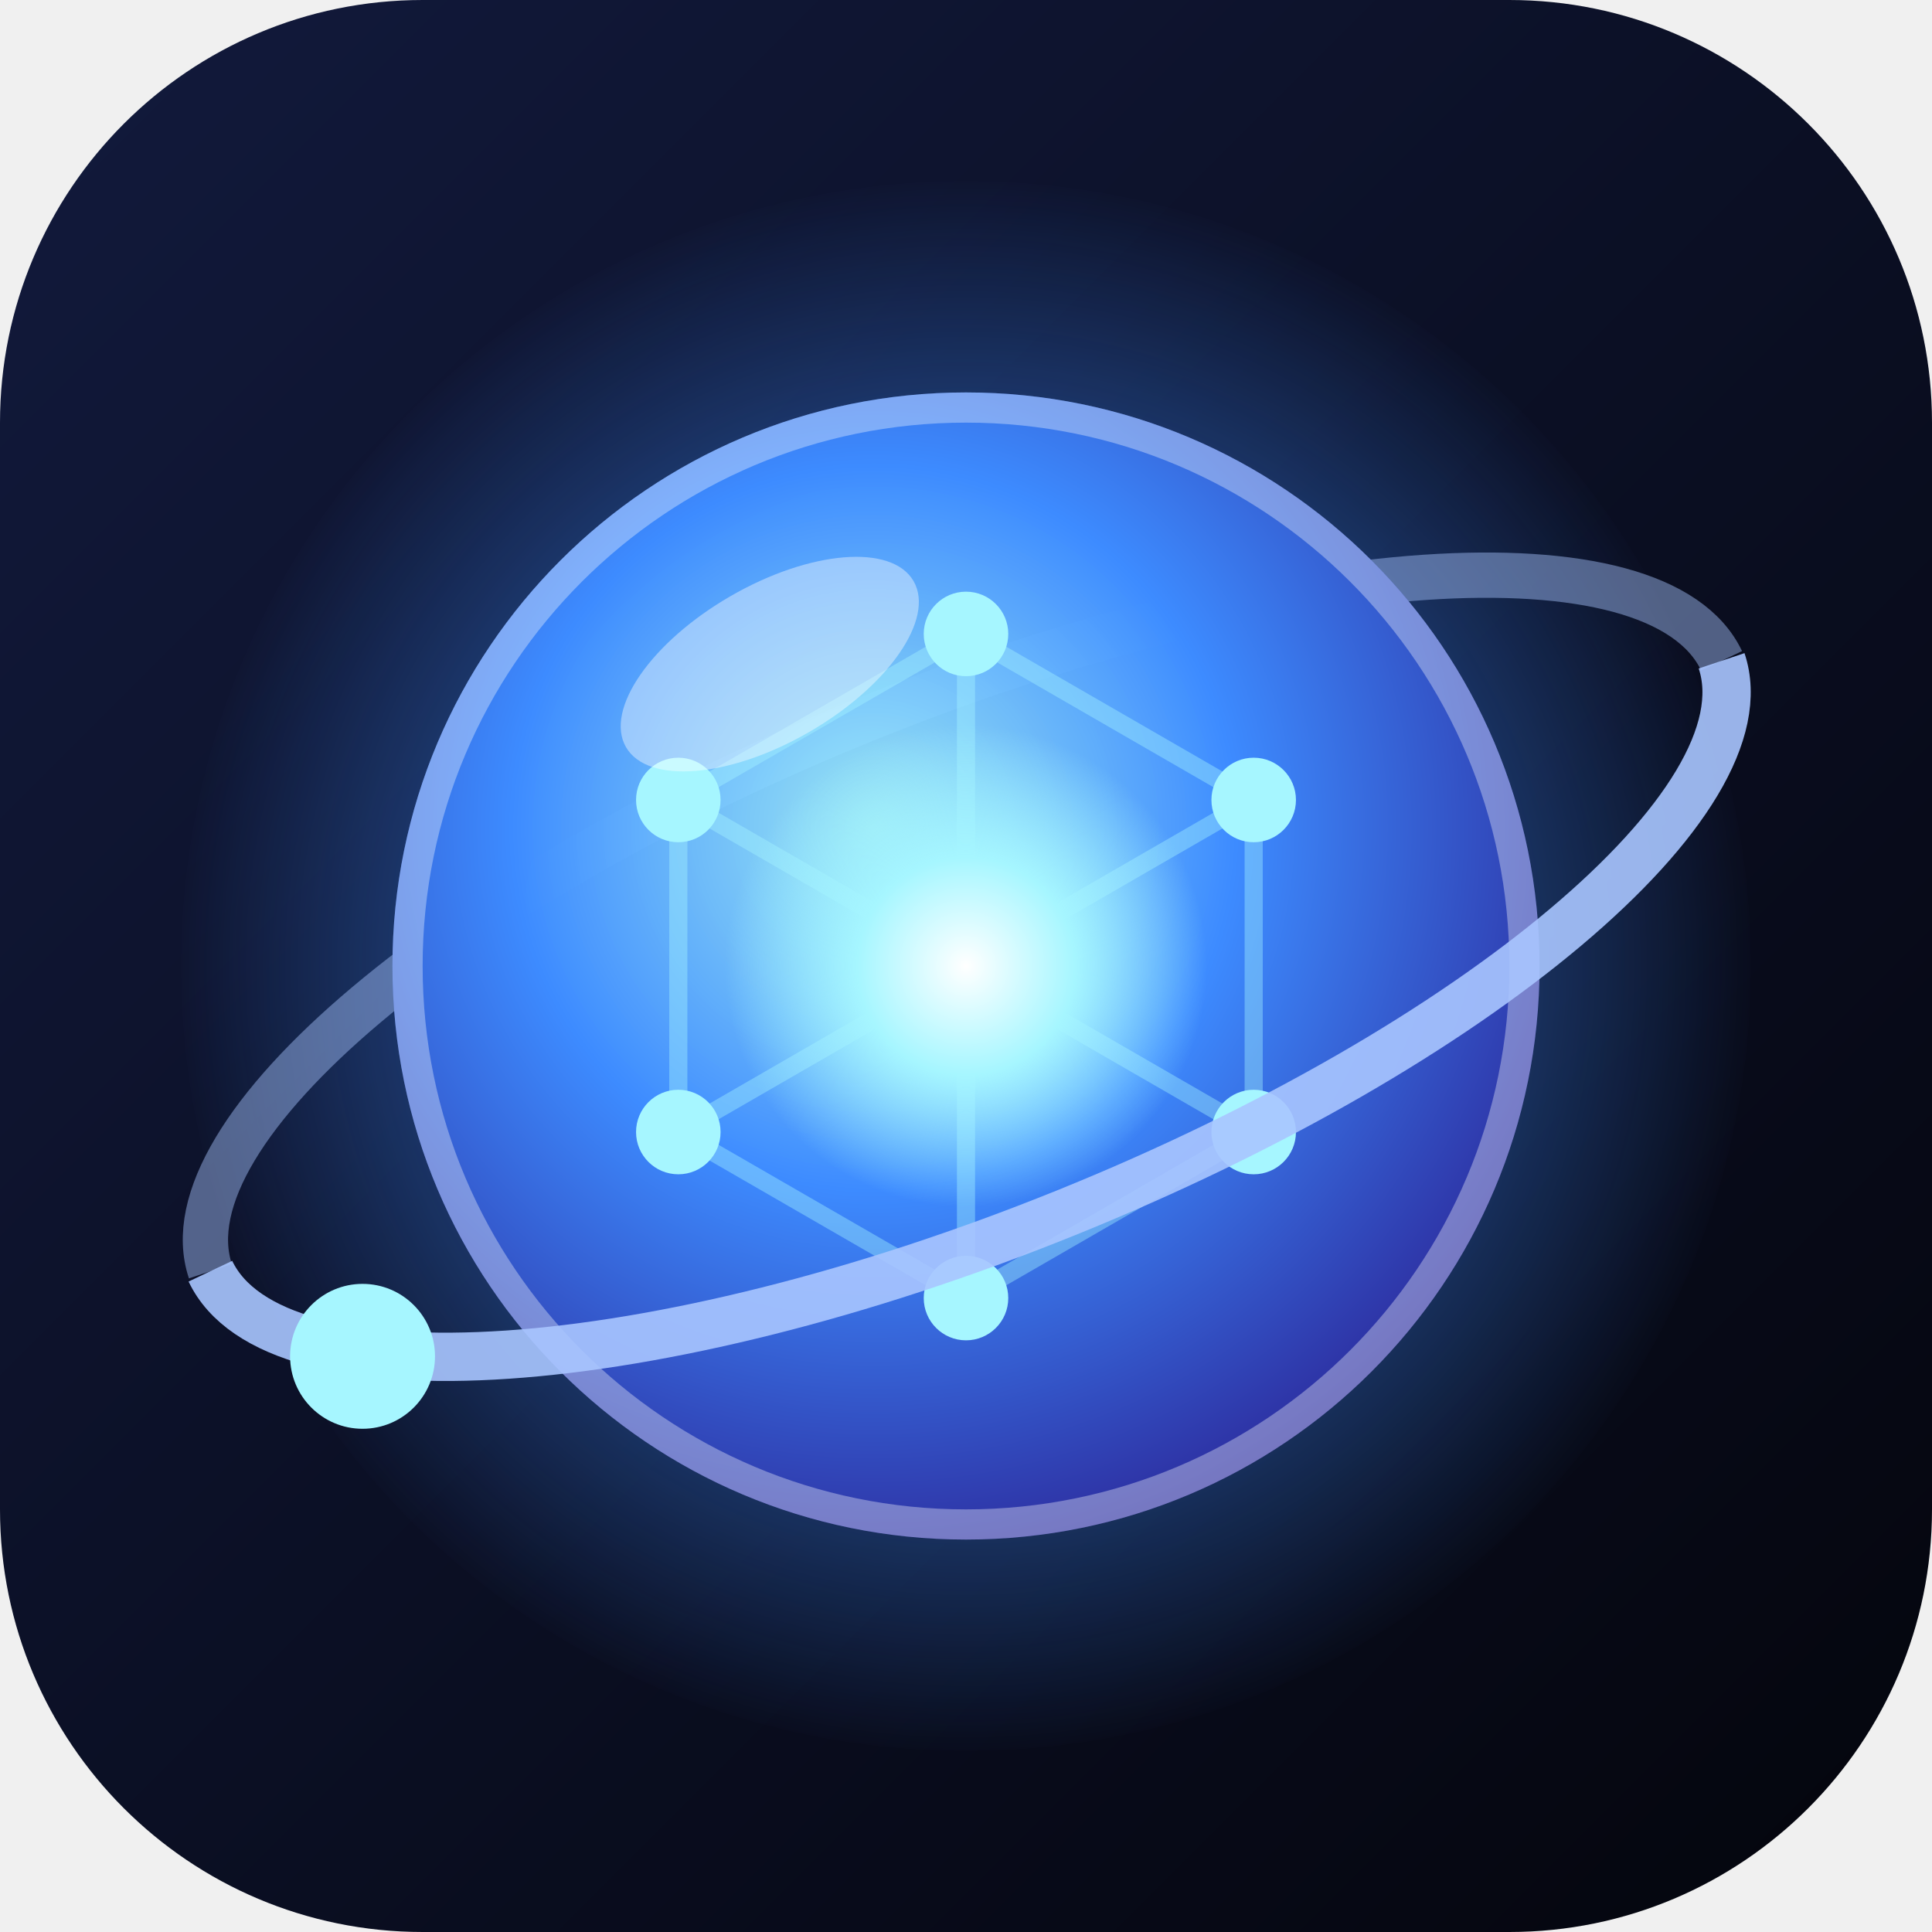
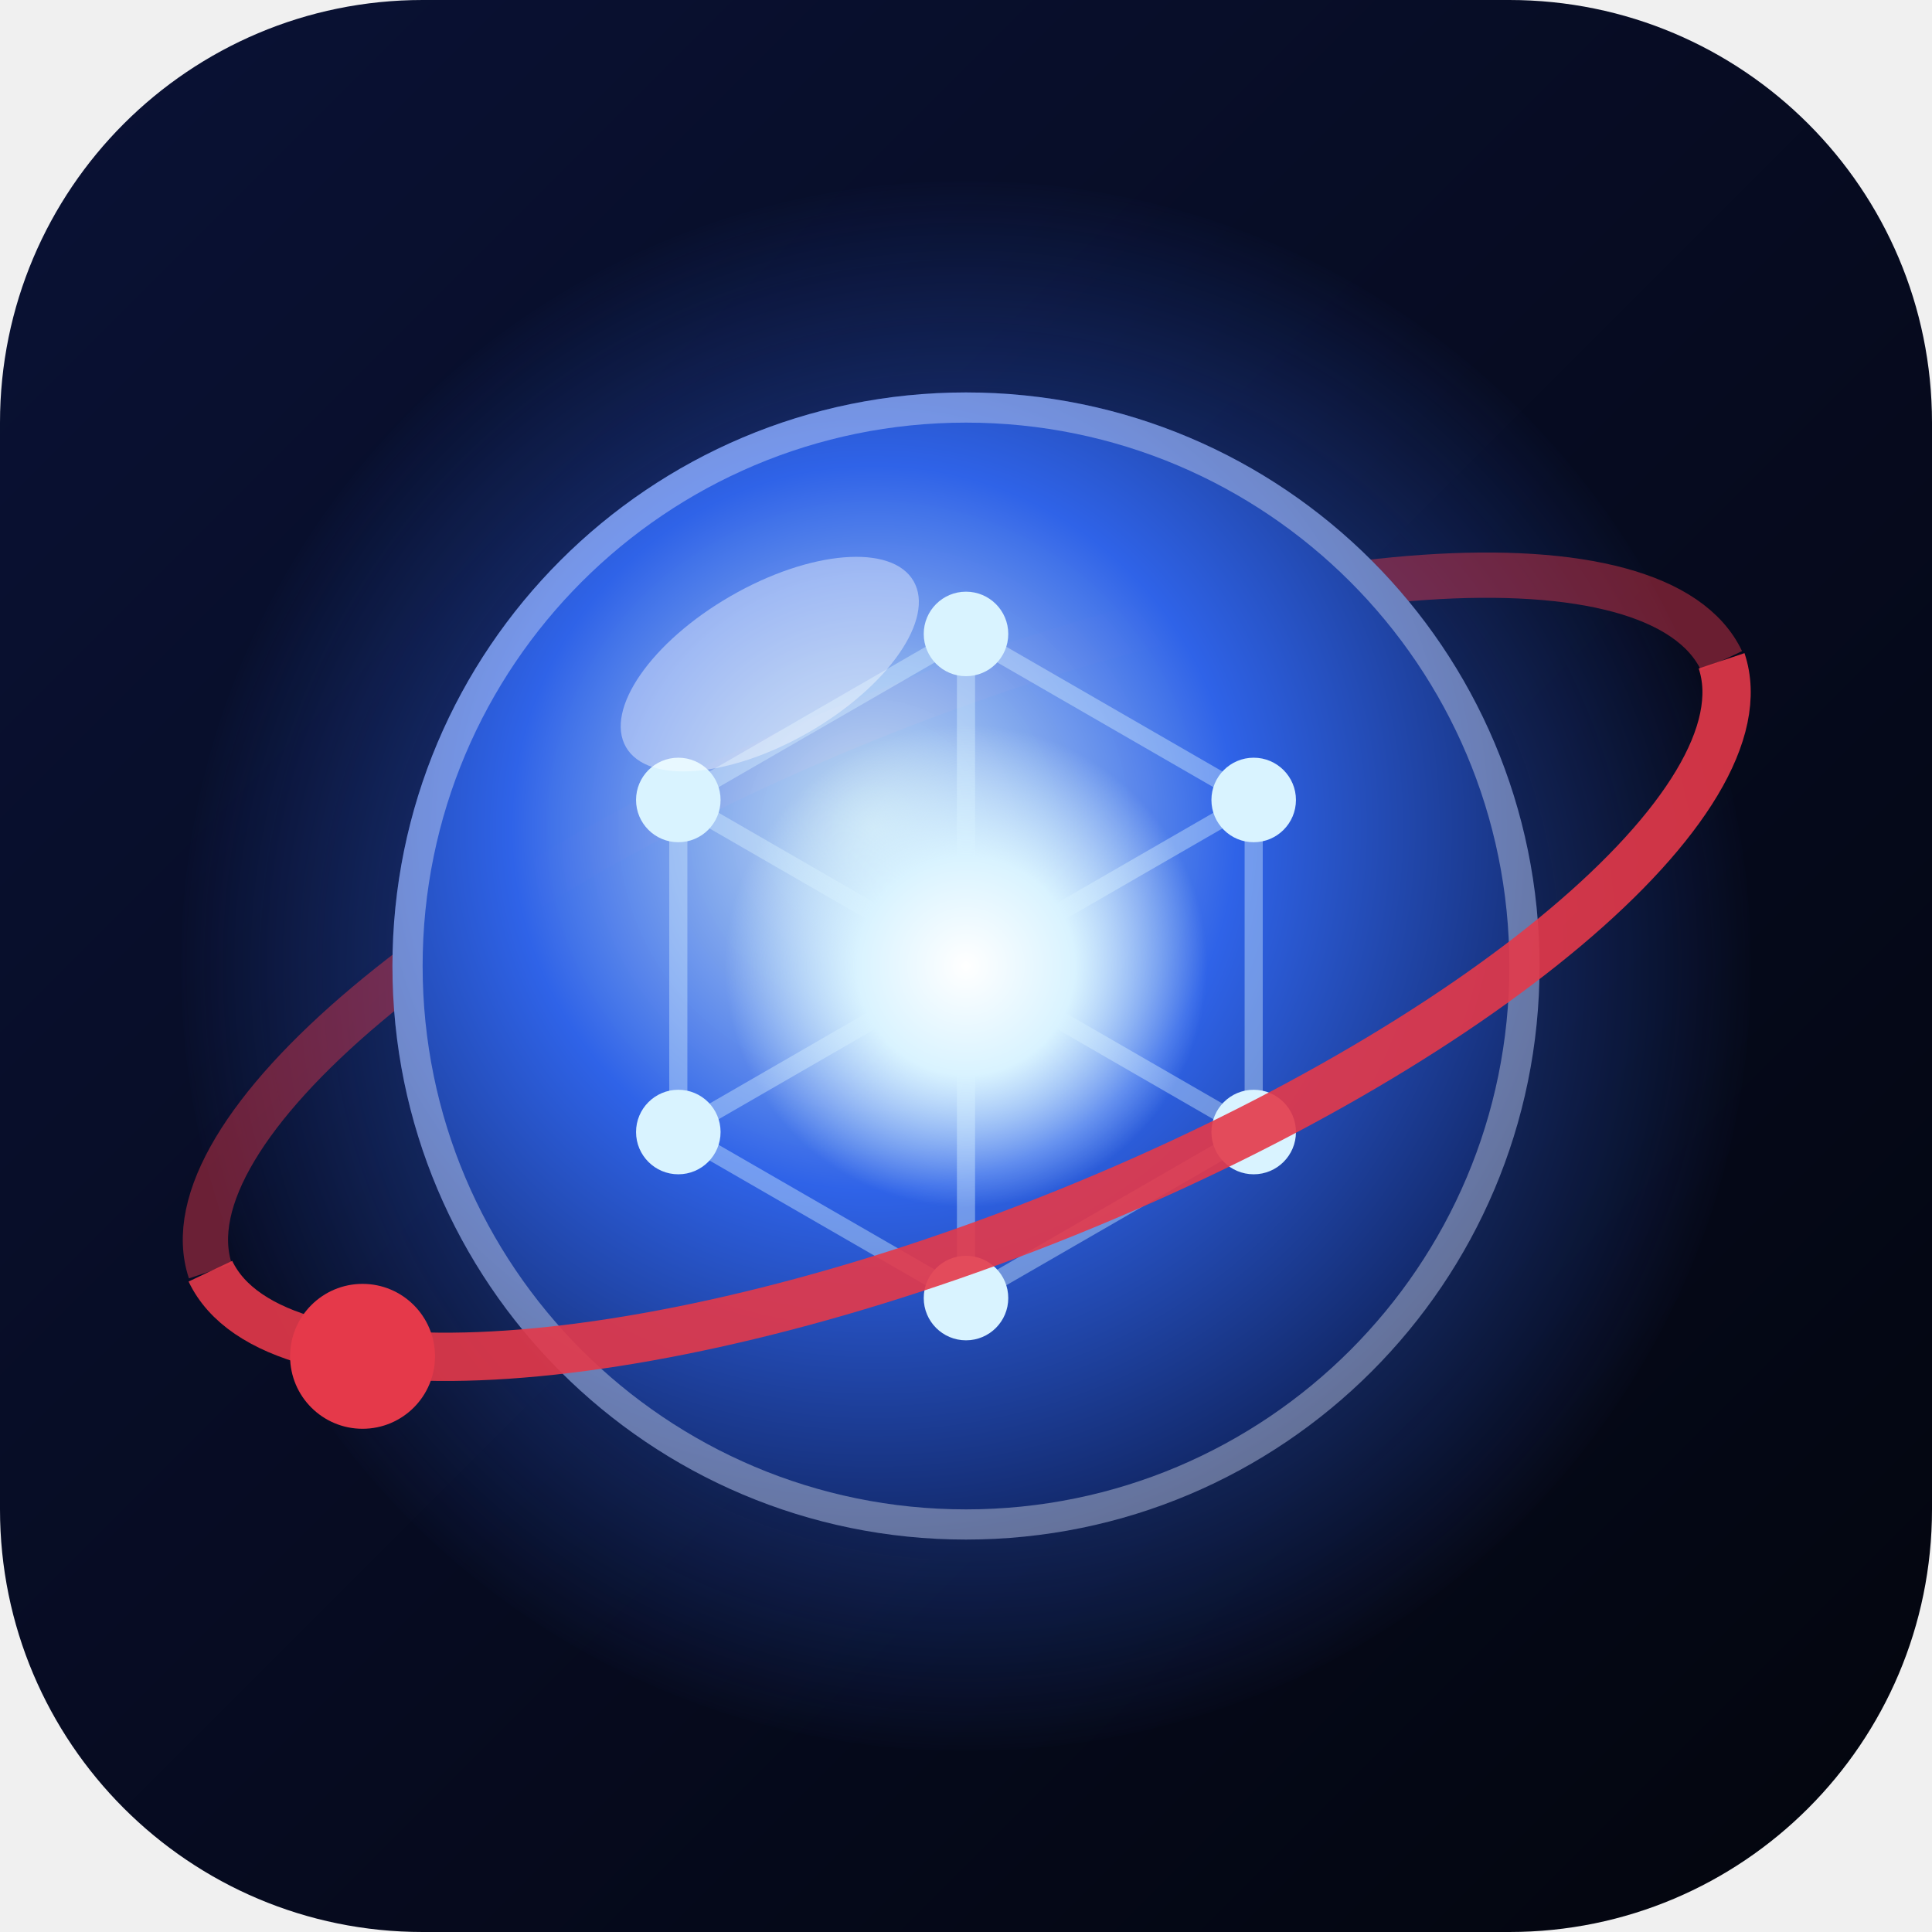
<svg xmlns="http://www.w3.org/2000/svg" viewBox="0 0 512 512">
  <defs>
    <linearGradient id="bg" x1="0" y1="0" x2="1" y2="1">
-       <stop offset="0" stop-color="#121a3d" />
-       <stop offset="1" stop-color="#04050c" />
+       <stop offset="0" stop-color="#0a1236" />
+       <stop offset="1" stop-color="#03050d" />
    </linearGradient>
    <radialGradient id="halo">
-       <stop offset="0.55" stop-color="#3d8bff" stop-opacity="0.45" />
-       <stop offset="1" stop-color="#3d8bff" stop-opacity="0" />
+       <stop offset="0.55" stop-color="#2f63e8" stop-opacity="0.45" />
+       <stop offset="1" stop-color="#2f63e8" stop-opacity="0" />
    </radialGradient>
    <radialGradient id="sphere" cx="42%" cy="38%" r="70%">
-       <stop offset="0" stop-color="#a6f6ff" stop-opacity="0.9" />
-       <stop offset="0.45" stop-color="#3d8bff" />
-       <stop offset="1" stop-color="#2a1d8f" />
+       <stop offset="0" stop-color="#d9f3ff" stop-opacity="0.9" />
+       <stop offset="0.45" stop-color="#2f63e8" />
+       <stop offset="1" stop-color="#0b1a4a" />
    </radialGradient>
    <radialGradient id="core">
      <stop offset="0" stop-color="#ffffff" />
-       <stop offset="0.45" stop-color="#a6f6ff" />
-       <stop offset="1" stop-color="#a6f6ff" stop-opacity="0" />
+       <stop offset="0.45" stop-color="#d9f3ff" />
+       <stop offset="1" stop-color="#d9f3ff" stop-opacity="0" />
    </radialGradient>
  </defs>
  <rect width="512" height="512" rx="112" fill="url(#bg)" />
  <g transform="translate(0 0) scale(8)">
    <circle cx="32" cy="32" r="26" fill="url(#halo)" />
-     <path d="M6.97 42.11 A27 9 -22 0 1 57.03 21.89" fill="none" stroke="#a9c6ff" stroke-width="1.5" stroke-opacity="0.45" />
+     <path d="M6.97 42.11 A27 9 -22 0 1 57.03 21.89" fill="none" stroke="#e5394a" stroke-width="1.5" stroke-opacity="0.45" />
    <circle cx="32" cy="32" r="19" fill="url(#sphere)" />
    <circle cx="32" cy="32" r="18.5" fill="none" stroke="#fff" stroke-opacity="0.35" />
-     <path d="M32 32L32.00 21.00 M32 32L41.53 26.50 M32 32L41.53 37.50 M32 32L32.00 43.00 M32 32L22.47 37.50 M32 32L22.47 26.50 M32.00 21.00 L41.53 26.50 L41.53 37.50 L32.00 43.00 L22.47 37.50 L22.47 26.50Z" fill="none" stroke="#a6f6ff" stroke-opacity="0.4" stroke-width="0.6" />
-     <g fill="#a6f6ff">
+     <path d="M32 32L32.00 21.00 M32 32L41.53 26.50 M32 32L41.53 37.50 M32 32L32.00 43.00 M32 32L22.47 37.50 M32 32L22.47 26.50 M32.00 21.00 L41.53 26.50 L41.53 37.50 L32.00 43.00 L22.47 37.50 L22.47 26.50Z" fill="none" stroke="#d9f3ff" stroke-opacity="0.4" stroke-width="0.6" />
+     <g fill="#d9f3ff">
      <circle cx="32.00" cy="21.00" r="1.4" />
      <circle cx="41.53" cy="26.50" r="1.4" />
      <circle cx="41.53" cy="37.50" r="1.4" />
      <circle cx="32.00" cy="43.00" r="1.4" />
      <circle cx="22.47" cy="37.50" r="1.4" />
      <circle cx="22.47" cy="26.50" r="1.4" />
    </g>
    <circle cx="32" cy="32" r="8" fill="url(#core)" />
    <ellipse cx="25.5" cy="22" rx="5.5" ry="2.6" fill="#fff" fill-opacity="0.4" transform="rotate(-30 25.5 22)" />
-     <path d="M6.97 42.11 A27 9 -22 0 0 57.03 21.89" fill="none" stroke="#a9c6ff" stroke-width="1.6" stroke-opacity="0.9" />
-     <circle cx="12.01" cy="44.93" r="2.4" fill="#a6f6ff" />
+     <path d="M6.97 42.11 A27 9 -22 0 0 57.03 21.89" fill="none" stroke="#e5394a" stroke-width="1.6" stroke-opacity="0.9" />
+     <circle cx="12.01" cy="44.93" r="2.4" fill="#e5394a" />
  </g>
</svg>
